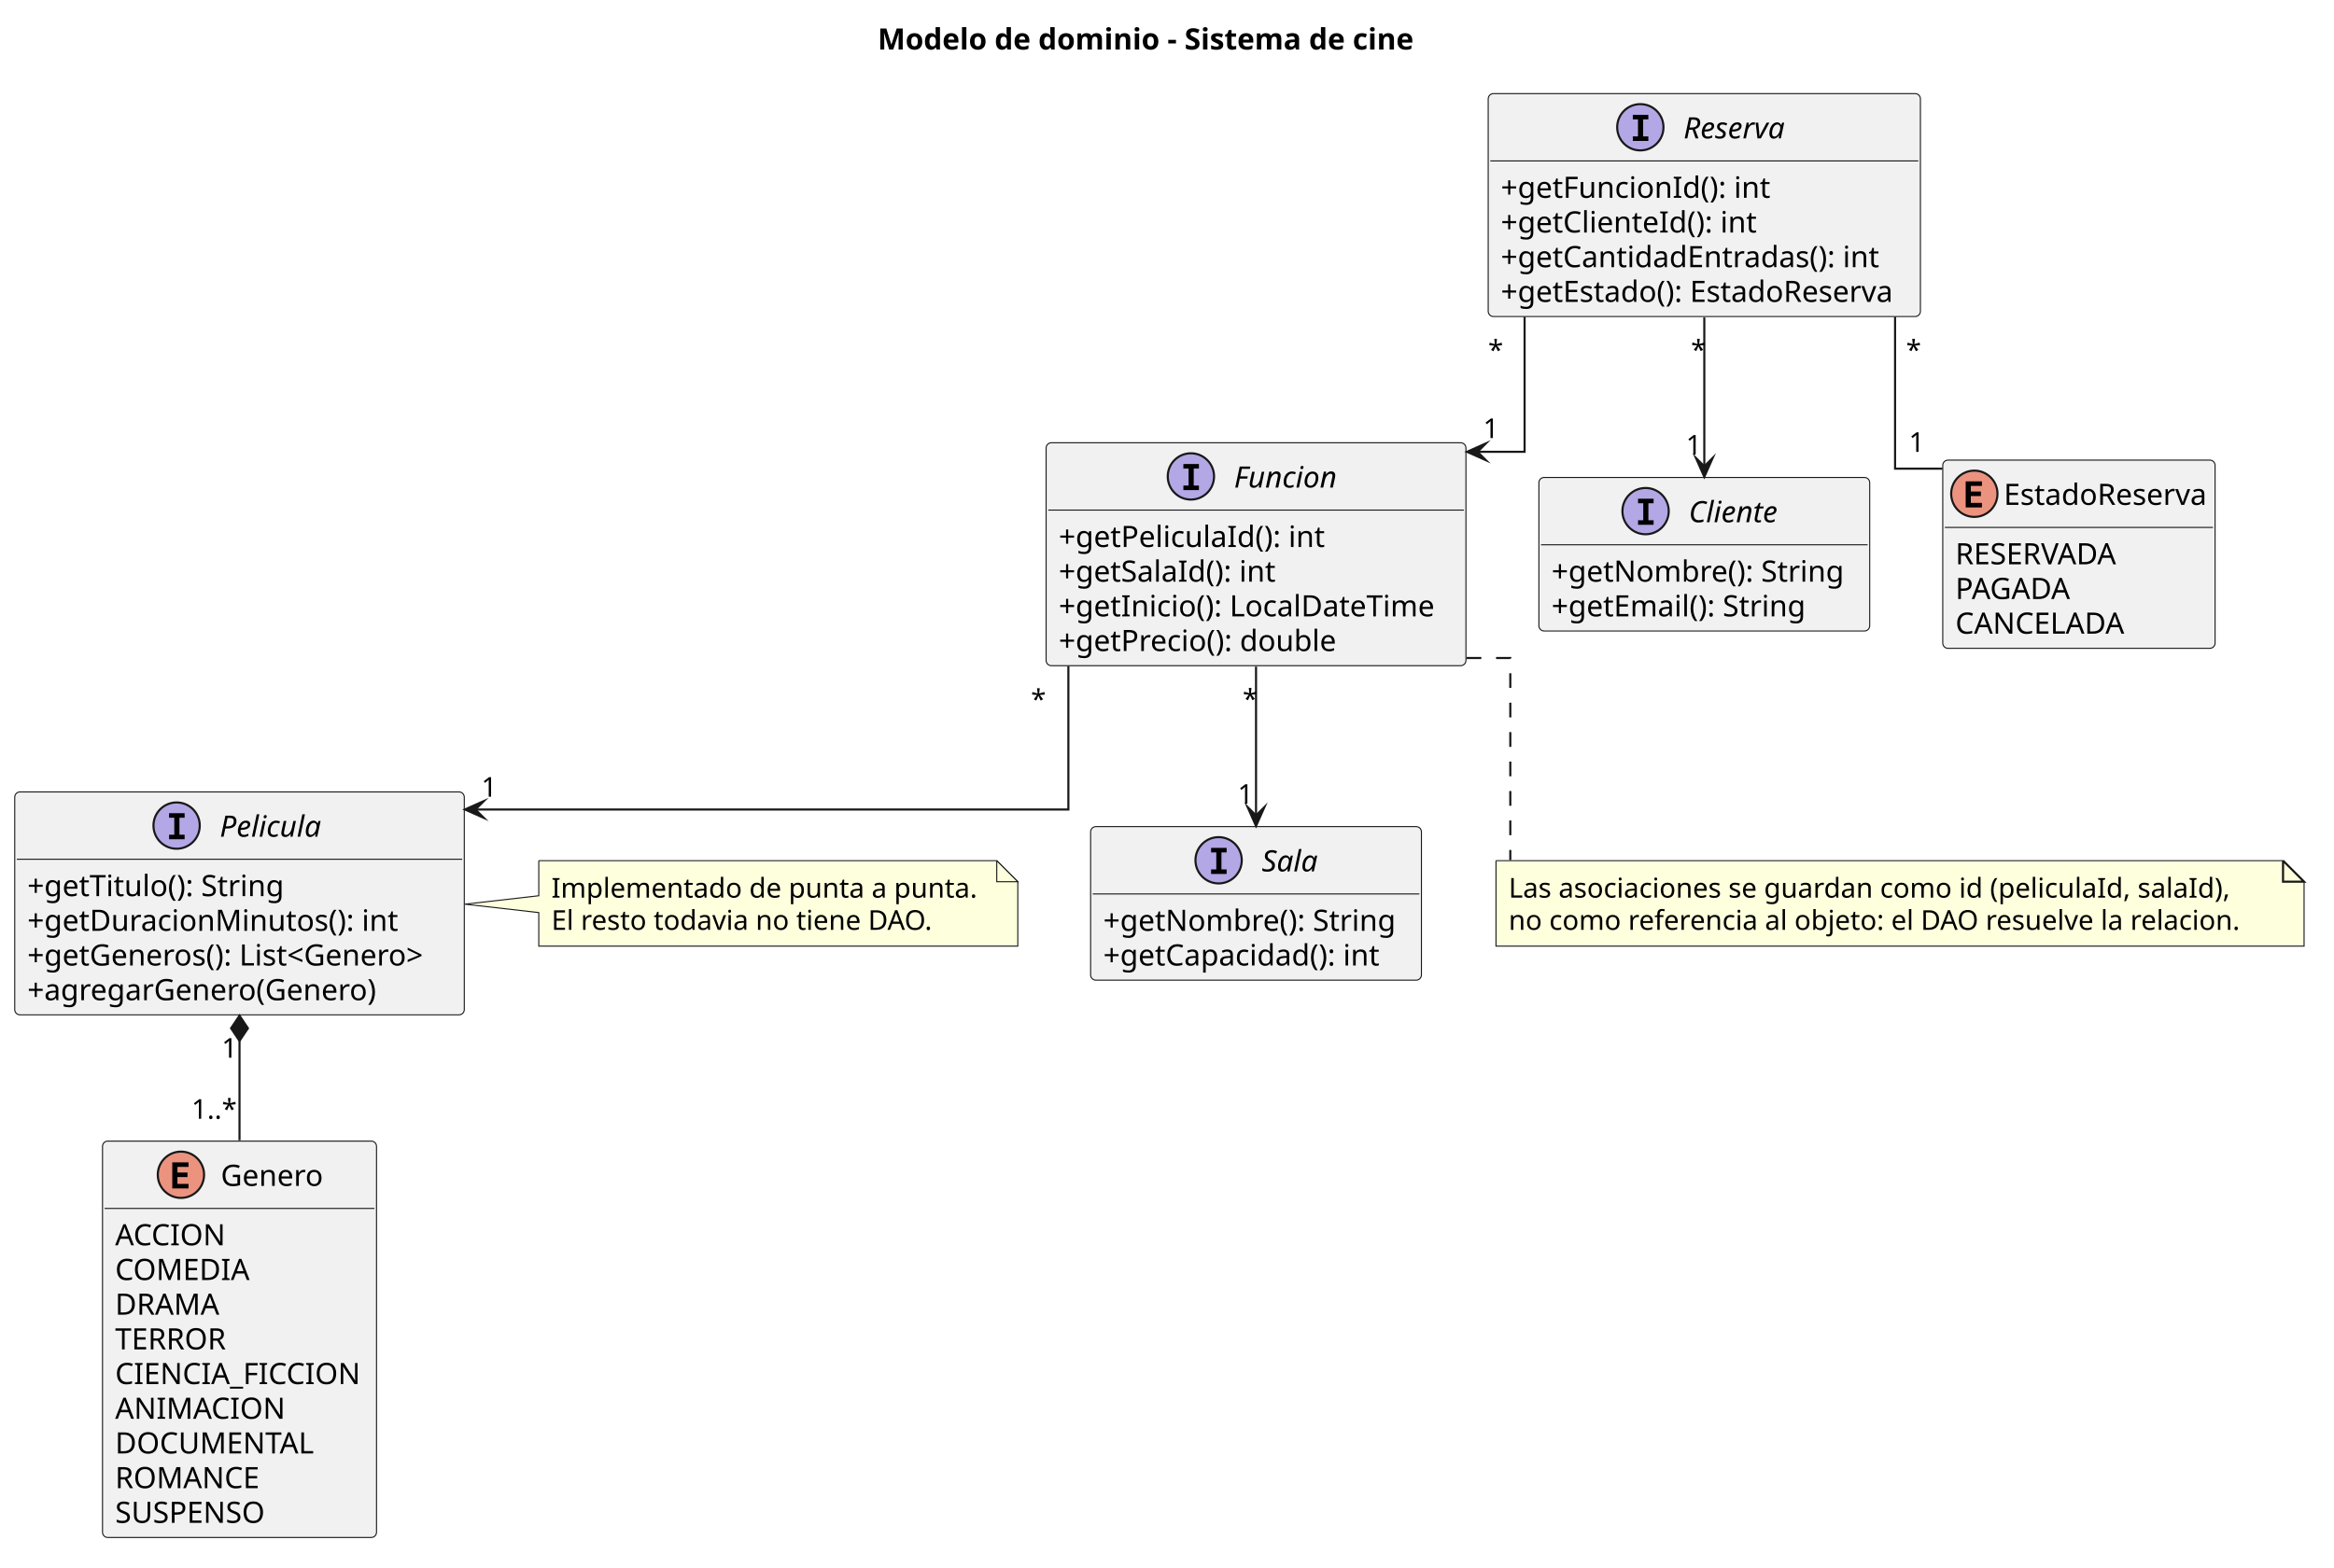
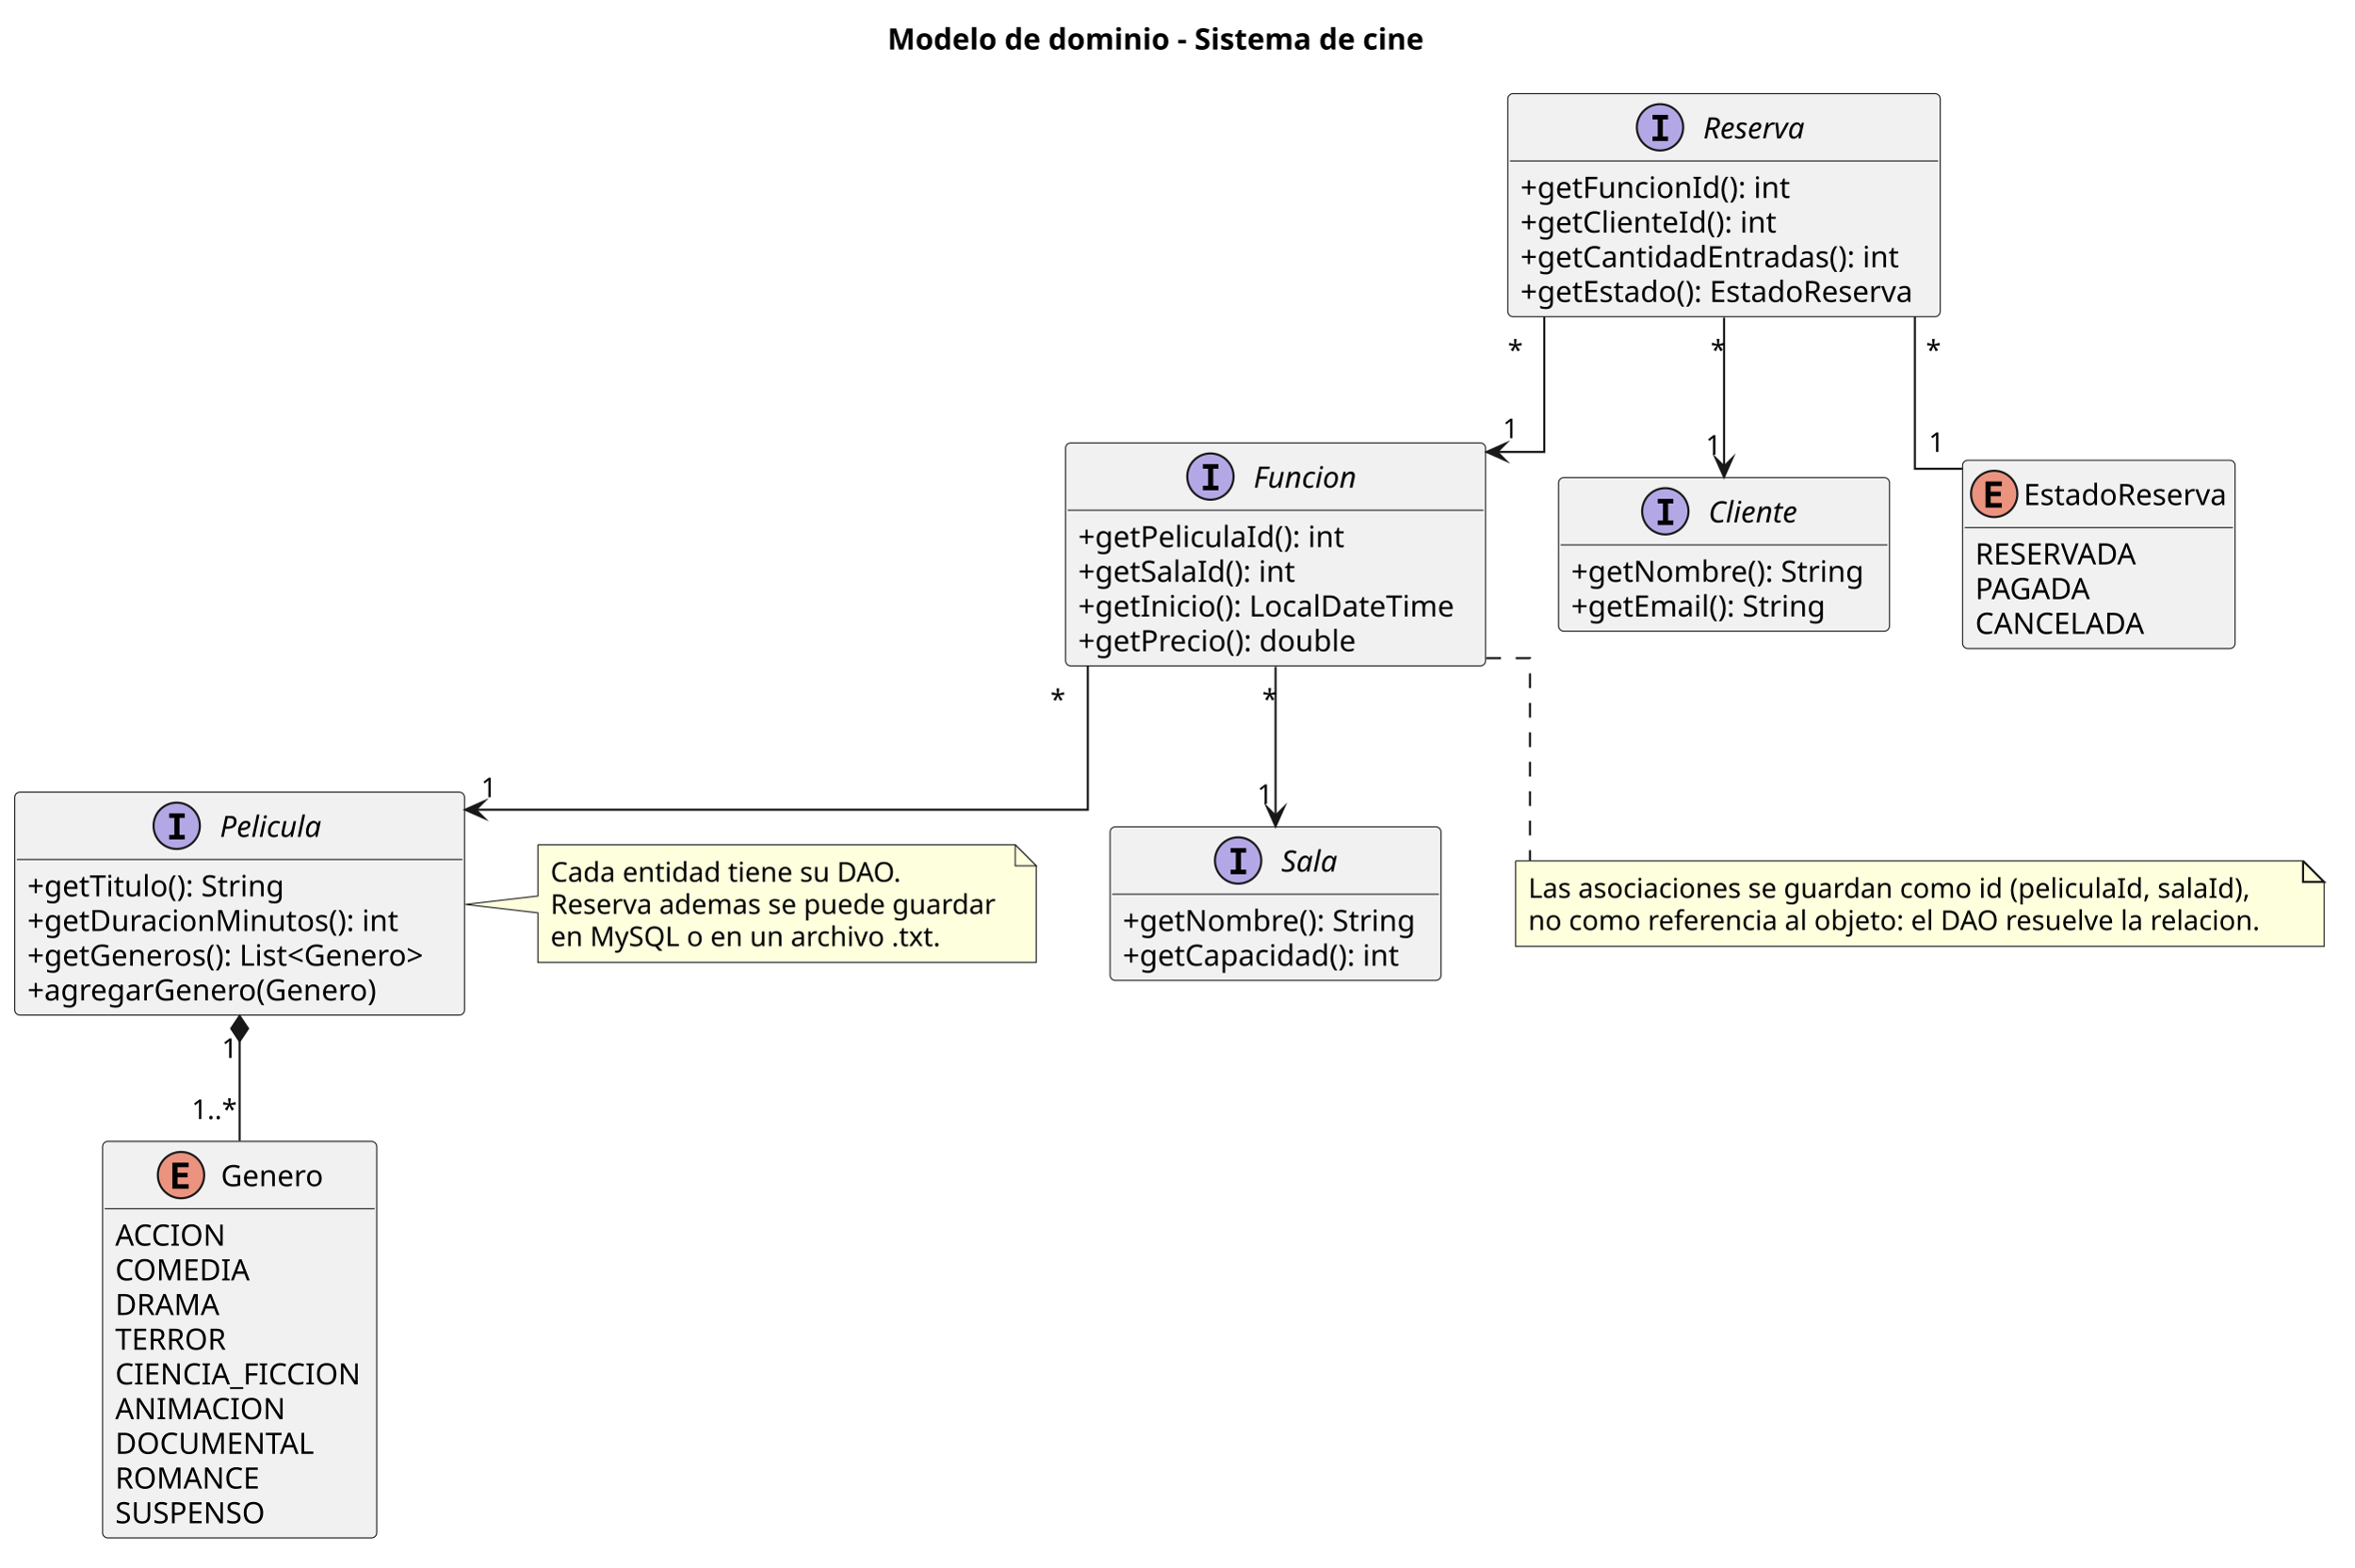
- <svg xmlns="http://www.w3.org/2000/svg" contentStyleType="text/css" data-diagram-type="CLASS" height="745px" preserveAspectRatio="none" style="width:1109px;height:745px;background:#FFFFFF;" version="1.1" viewBox="0 0 1109 745" width="1109px" zoomAndPan="magnify">
+ <svg xmlns="http://www.w3.org/2000/svg" contentStyleType="text/css" data-diagram-type="CLASS" height="745px" preserveAspectRatio="none" style="width:1118px;height:745px;background:#FFFFFF;" version="1.1" viewBox="0 0 1118 745" width="1118px" zoomAndPan="magnify">
  <defs />
  <g>
    <g class="title" data-source-line="1">
-       <text fill="#000000" font-family="sans-serif" font-size="14" font-weight="700" lengthAdjust="spacing" textLength="268.796" x="416.995" y="23.535">Modelo de dominio - Sistema de cine</text>
+       <text fill="#000000" font-family="sans-serif" font-size="14" font-weight="700" lengthAdjust="spacing" textLength="268.796" x="421.495" y="23.535">Modelo de dominio - Sistema de cine</text>
    </g>
    <g class="entity" data-qualified-name="Pelicula" data-source-line="7" id="ent0001">
      <rect fill="#F1F1F1" height="105.953" rx="2.5" ry="2.5" style="stroke:#181818;stroke-width:0.5;" width="213.606" x="7" y="376.388" />
      <ellipse cx="83.918" cy="392.388" fill="#B4A7E5" rx="11" ry="11" style="stroke:#181818;stroke-width:1;" />
      <path d="M80.346,388.653 L80.346,386.495 L87.725,386.495 L87.725,388.653 L85.26,388.653 L85.26,396.73 L87.725,396.73 L87.725,398.888 L80.346,398.888 L80.346,396.73 L82.811,396.73 L82.811,388.653 Z " fill="#000000" />
      <text fill="#000000" font-family="sans-serif" font-size="14" font-style="italic" lengthAdjust="spacing" textLength="51.27" x="104.418" y="397.679">Pelicula</text>
      <line style="stroke:#181818;stroke-width:0.5;" x1="8" x2="219.606" y1="408.388" y2="408.388" />
      <text fill="#000000" font-family="sans-serif" font-size="14" lengthAdjust="spacing" textLength="130.3" x="13" y="425.923">+getTitulo(): String</text>
      <text fill="#000000" font-family="sans-serif" font-size="14" lengthAdjust="spacing" textLength="184.427" x="13" y="442.412">+getDuracionMinutos(): int</text>
      <text fill="#000000" font-family="sans-serif" font-size="14" lengthAdjust="spacing" textLength="201.606" x="13" y="458.9">+getGeneros(): List&lt;Genero&gt;</text>
      <text fill="#000000" font-family="sans-serif" font-size="14" lengthAdjust="spacing" textLength="169.88" x="13" y="475.388">+agregarGenero(Genero)</text>
    </g>
    <g class="entity" data-qualified-name="Sala" data-source-line="14" id="ent0002">
-       <rect fill="#F1F1F1" height="72.977" rx="2.5" ry="2.5" style="stroke:#181818;stroke-width:0.5;" width="157.182" x="518.21" y="392.878" />
-       <ellipse cx="579.026" cy="408.878" fill="#B4A7E5" rx="11" ry="11" style="stroke:#181818;stroke-width:1;" />
-       <path d="M575.454,405.143 L575.454,402.985 L582.833,402.985 L582.833,405.143 L580.368,405.143 L580.368,413.22 L582.833,413.22 L582.833,415.378 L575.454,415.378 L575.454,413.22 L577.919,413.22 L577.919,405.143 Z " fill="#000000" />
-       <text fill="#000000" font-family="sans-serif" font-size="14" font-style="italic" lengthAdjust="spacing" textLength="27.05" x="599.526" y="414.169">Sala</text>
-       <line style="stroke:#181818;stroke-width:0.5;" x1="519.21" x2="674.392" y1="424.878" y2="424.878" />
-       <text fill="#000000" font-family="sans-serif" font-size="14" lengthAdjust="spacing" textLength="145.182" x="524.21" y="442.413">+getNombre(): String</text>
-       <text fill="#000000" font-family="sans-serif" font-size="14" lengthAdjust="spacing" textLength="139.364" x="524.21" y="458.902">+getCapacidad(): int</text>
+       <rect fill="#F1F1F1" height="72.977" rx="2.5" ry="2.5" style="stroke:#181818;stroke-width:0.5;" width="157.182" x="527.21" y="392.878" />
+       <ellipse cx="588.026" cy="408.878" fill="#B4A7E5" rx="11" ry="11" style="stroke:#181818;stroke-width:1;" />
+       <path d="M584.454,405.143 L584.454,402.985 L591.833,402.985 L591.833,405.143 L589.368,405.143 L589.368,413.22 L591.833,413.22 L591.833,415.378 L584.454,415.378 L584.454,413.22 L586.919,413.22 L586.919,405.143 Z " fill="#000000" />
+       <text fill="#000000" font-family="sans-serif" font-size="14" font-style="italic" lengthAdjust="spacing" textLength="27.05" x="608.526" y="414.169">Sala</text>
+       <line style="stroke:#181818;stroke-width:0.5;" x1="528.21" x2="683.392" y1="424.878" y2="424.878" />
+       <text fill="#000000" font-family="sans-serif" font-size="14" lengthAdjust="spacing" textLength="145.182" x="533.21" y="442.413">+getNombre(): String</text>
+       <text fill="#000000" font-family="sans-serif" font-size="14" lengthAdjust="spacing" textLength="139.364" x="533.21" y="458.902">+getCapacidad(): int</text>
    </g>
    <g class="entity" data-qualified-name="Funcion" data-source-line="19" id="ent0003">
-       <rect fill="#F1F1F1" height="105.953" rx="2.5" ry="2.5" style="stroke:#181818;stroke-width:0.5;" width="199.482" x="497.06" y="210.438" />
-       <ellipse cx="565.857" cy="226.438" fill="#B4A7E5" rx="11" ry="11" style="stroke:#181818;stroke-width:1;" />
-       <path d="M562.285,222.703 L562.285,220.545 L569.664,220.545 L569.664,222.703 L567.199,222.703 L567.199,230.78 L569.664,230.78 L569.664,232.938 L562.285,232.938 L562.285,230.78 L564.75,230.78 L564.75,222.703 Z " fill="#000000" />
-       <text fill="#000000" font-family="sans-serif" font-size="14" font-style="italic" lengthAdjust="spacing" textLength="53.389" x="586.357" y="231.729">Funcion</text>
-       <line style="stroke:#181818;stroke-width:0.5;" x1="498.06" x2="695.542" y1="242.438" y2="242.438" />
-       <text fill="#000000" font-family="sans-serif" font-size="14" lengthAdjust="spacing" textLength="132.945" x="503.06" y="259.973">+getPeliculaId(): int</text>
-       <text fill="#000000" font-family="sans-serif" font-size="14" lengthAdjust="spacing" textLength="108.726" x="503.06" y="276.462">+getSalaId(): int</text>
-       <text fill="#000000" font-family="sans-serif" font-size="14" lengthAdjust="spacing" textLength="187.482" x="503.06" y="292.95">+getInicio(): LocalDateTime</text>
-       <text fill="#000000" font-family="sans-serif" font-size="14" lengthAdjust="spacing" textLength="138.701" x="503.06" y="309.438">+getPrecio(): double</text>
+       <rect fill="#F1F1F1" height="105.953" rx="2.5" ry="2.5" style="stroke:#181818;stroke-width:0.5;" width="199.482" x="506.06" y="210.438" />
+       <ellipse cx="574.857" cy="226.438" fill="#B4A7E5" rx="11" ry="11" style="stroke:#181818;stroke-width:1;" />
+       <path d="M571.285,222.703 L571.285,220.545 L578.664,220.545 L578.664,222.703 L576.199,222.703 L576.199,230.78 L578.664,230.78 L578.664,232.938 L571.285,232.938 L571.285,230.78 L573.75,230.78 L573.75,222.703 Z " fill="#000000" />
+       <text fill="#000000" font-family="sans-serif" font-size="14" font-style="italic" lengthAdjust="spacing" textLength="53.389" x="595.357" y="231.729">Funcion</text>
+       <line style="stroke:#181818;stroke-width:0.5;" x1="507.06" x2="704.542" y1="242.438" y2="242.438" />
+       <text fill="#000000" font-family="sans-serif" font-size="14" lengthAdjust="spacing" textLength="132.945" x="512.06" y="259.973">+getPeliculaId(): int</text>
+       <text fill="#000000" font-family="sans-serif" font-size="14" lengthAdjust="spacing" textLength="108.726" x="512.06" y="276.462">+getSalaId(): int</text>
+       <text fill="#000000" font-family="sans-serif" font-size="14" lengthAdjust="spacing" textLength="187.482" x="512.06" y="292.95">+getInicio(): LocalDateTime</text>
+       <text fill="#000000" font-family="sans-serif" font-size="14" lengthAdjust="spacing" textLength="138.701" x="512.06" y="309.438">+getPrecio(): double</text>
    </g>
    <g class="entity" data-qualified-name="Cliente" data-source-line="26" id="ent0004">
-       <rect fill="#F1F1F1" height="72.977" rx="2.5" ry="2.5" style="stroke:#181818;stroke-width:0.5;" width="157.182" x="731.21" y="226.928" />
-       <ellipse cx="781.899" cy="242.928" fill="#B4A7E5" rx="11" ry="11" style="stroke:#181818;stroke-width:1;" />
-       <path d="M778.326,239.193 L778.326,237.035 L785.706,237.035 L785.706,239.193 L783.24,239.193 L783.24,247.27 L785.706,247.27 L785.706,249.428 L778.326,249.428 L778.326,247.27 L780.792,247.27 L780.792,239.193 Z " fill="#000000" />
-       <text fill="#000000" font-family="sans-serif" font-size="14" font-style="italic" lengthAdjust="spacing" textLength="47.305" x="802.399" y="248.219">Cliente</text>
-       <line style="stroke:#181818;stroke-width:0.5;" x1="732.21" x2="887.392" y1="258.928" y2="258.928" />
-       <text fill="#000000" font-family="sans-serif" font-size="14" lengthAdjust="spacing" textLength="145.182" x="737.21" y="276.463">+getNombre(): String</text>
-       <text fill="#000000" font-family="sans-serif" font-size="14" lengthAdjust="spacing" textLength="127.312" x="737.21" y="292.952">+getEmail(): String</text>
+       <rect fill="#F1F1F1" height="72.977" rx="2.5" ry="2.5" style="stroke:#181818;stroke-width:0.5;" width="157.182" x="740.21" y="226.928" />
+       <ellipse cx="790.899" cy="242.928" fill="#B4A7E5" rx="11" ry="11" style="stroke:#181818;stroke-width:1;" />
+       <path d="M787.326,239.193 L787.326,237.035 L794.706,237.035 L794.706,239.193 L792.24,239.193 L792.24,247.27 L794.706,247.27 L794.706,249.428 L787.326,249.428 L787.326,247.27 L789.792,247.27 L789.792,239.193 Z " fill="#000000" />
+       <text fill="#000000" font-family="sans-serif" font-size="14" font-style="italic" lengthAdjust="spacing" textLength="47.305" x="811.399" y="248.219">Cliente</text>
+       <line style="stroke:#181818;stroke-width:0.5;" x1="741.21" x2="896.392" y1="258.928" y2="258.928" />
+       <text fill="#000000" font-family="sans-serif" font-size="14" lengthAdjust="spacing" textLength="145.182" x="746.21" y="276.463">+getNombre(): String</text>
+       <text fill="#000000" font-family="sans-serif" font-size="14" lengthAdjust="spacing" textLength="127.312" x="746.21" y="292.952">+getEmail(): String</text>
    </g>
    <g class="entity" data-qualified-name="Reserva" data-source-line="31" id="ent0005">
-       <rect fill="#F1F1F1" height="105.953" rx="2.5" ry="2.5" style="stroke:#181818;stroke-width:0.5;" width="205.361" x="707.12" y="44.488" />
-       <ellipse cx="779.403" cy="60.488" fill="#B4A7E5" rx="11" ry="11" style="stroke:#181818;stroke-width:1;" />
-       <path d="M775.831,56.753 L775.831,54.595 L783.21,54.595 L783.21,56.753 L780.745,56.753 L780.745,64.83 L783.21,64.83 L783.21,66.988 L775.831,66.988 L775.831,64.83 L778.296,64.83 L778.296,56.753 Z " fill="#000000" />
-       <text fill="#000000" font-family="sans-serif" font-size="14" font-style="italic" lengthAdjust="spacing" textLength="52.295" x="799.903" y="65.779">Reserva</text>
-       <line style="stroke:#181818;stroke-width:0.5;" x1="708.12" x2="911.481" y1="76.488" y2="76.488" />
-       <text fill="#000000" font-family="sans-serif" font-size="14" lengthAdjust="spacing" textLength="135.065" x="713.12" y="94.023">+getFuncionId(): int</text>
-       <text fill="#000000" font-family="sans-serif" font-size="14" lengthAdjust="spacing" textLength="128.981" x="713.12" y="110.512">+getClienteId(): int</text>
-       <text fill="#000000" font-family="sans-serif" font-size="14" lengthAdjust="spacing" textLength="188.227" x="713.12" y="127">+getCantidadEntradas(): int</text>
-       <text fill="#000000" font-family="sans-serif" font-size="14" lengthAdjust="spacing" textLength="193.361" x="713.12" y="143.488">+getEstado(): EstadoReserva</text>
+       <rect fill="#F1F1F1" height="105.953" rx="2.5" ry="2.5" style="stroke:#181818;stroke-width:0.5;" width="205.361" x="716.12" y="44.488" />
+       <ellipse cx="788.403" cy="60.488" fill="#B4A7E5" rx="11" ry="11" style="stroke:#181818;stroke-width:1;" />
+       <path d="M784.831,56.753 L784.831,54.595 L792.21,54.595 L792.21,56.753 L789.745,56.753 L789.745,64.83 L792.21,64.83 L792.21,66.988 L784.831,66.988 L784.831,64.83 L787.296,64.83 L787.296,56.753 Z " fill="#000000" />
+       <text fill="#000000" font-family="sans-serif" font-size="14" font-style="italic" lengthAdjust="spacing" textLength="52.295" x="808.903" y="65.779">Reserva</text>
+       <line style="stroke:#181818;stroke-width:0.5;" x1="717.12" x2="920.481" y1="76.488" y2="76.488" />
+       <text fill="#000000" font-family="sans-serif" font-size="14" lengthAdjust="spacing" textLength="135.065" x="722.12" y="94.023">+getFuncionId(): int</text>
+       <text fill="#000000" font-family="sans-serif" font-size="14" lengthAdjust="spacing" textLength="128.981" x="722.12" y="110.512">+getClienteId(): int</text>
+       <text fill="#000000" font-family="sans-serif" font-size="14" lengthAdjust="spacing" textLength="188.227" x="722.12" y="127">+getCantidadEntradas(): int</text>
+       <text fill="#000000" font-family="sans-serif" font-size="14" lengthAdjust="spacing" textLength="193.361" x="722.12" y="143.488">+getEstado(): EstadoReserva</text>
    </g>
    <g class="entity" data-qualified-name="Genero" data-source-line="38" id="ent0006">
      <rect fill="#F1F1F1" height="188.394" rx="2.5" ry="2.5" style="stroke:#181818;stroke-width:0.5;" width="130.193" x="48.71" y="542.348" />
      <ellipse cx="85.967" cy="558.348" fill="#EB937F" rx="11" ry="11" style="stroke:#181818;stroke-width:1;" />
      <path d="M89.581,564.848 L81.862,564.848 L81.862,552.455 L89.581,552.455 L89.581,554.613 L84.31,554.613 L84.31,557.286 L89.083,557.286 L89.083,559.444 L84.31,559.444 L84.31,562.69 L89.581,562.69 Z " fill="#000000" />
      <text fill="#000000" font-family="sans-serif" font-size="14" lengthAdjust="spacing" textLength="48.733" x="104.913" y="563.639">Genero</text>
      <line style="stroke:#181818;stroke-width:0.5;" x1="49.71" x2="177.903" y1="574.348" y2="574.348" />
      <text fill="#000000" font-family="sans-serif" font-size="14" lengthAdjust="spacing" textLength="54.284" x="54.71" y="591.883">ACCION</text>
      <text fill="#000000" font-family="sans-serif" font-size="14" lengthAdjust="spacing" textLength="64.388" x="54.71" y="608.372">COMEDIA</text>
      <text fill="#000000" font-family="sans-serif" font-size="14" lengthAdjust="spacing" textLength="50.716" x="54.71" y="624.86">DRAMA</text>
      <text fill="#000000" font-family="sans-serif" font-size="14" lengthAdjust="spacing" textLength="53.874" x="54.71" y="641.348">TERROR</text>
      <text fill="#000000" font-family="sans-serif" font-size="14" lengthAdjust="spacing" textLength="118.193" x="54.71" y="657.837">CIENCIA_FICCION</text>
      <text fill="#000000" font-family="sans-serif" font-size="14" lengthAdjust="spacing" textLength="80.691" x="54.71" y="674.325">ANIMACION</text>
      <text fill="#000000" font-family="sans-serif" font-size="14" lengthAdjust="spacing" textLength="96.715" x="54.71" y="690.813">DOCUMENTAL</text>
      <text fill="#000000" font-family="sans-serif" font-size="14" lengthAdjust="spacing" textLength="69.064" x="54.71" y="707.301">ROMANCE</text>
      <text fill="#000000" font-family="sans-serif" font-size="14" lengthAdjust="spacing" textLength="68.865" x="54.71" y="723.79">SUSPENSO</text>
    </g>
    <g class="entity" data-qualified-name="EstadoReserva" data-source-line="50" id="ent0007">
-       <rect fill="#F1F1F1" height="89.465" rx="2.5" ry="2.5" style="stroke:#181818;stroke-width:0.5;" width="129.398" x="923.1" y="218.678" />
-       <ellipse cx="938.1" cy="234.678" fill="#EB937F" rx="11" ry="11" style="stroke:#181818;stroke-width:1;" />
-       <path d="M941.714,241.178 L933.995,241.178 L933.995,228.785 L941.714,228.785 L941.714,230.943 L936.443,230.943 L936.443,233.616 L941.216,233.616 L941.216,235.774 L936.443,235.774 L936.443,239.02 L941.714,239.02 Z " fill="#000000" />
-       <text fill="#000000" font-family="sans-serif" font-size="14" lengthAdjust="spacing" textLength="97.398" x="952.1" y="239.969">EstadoReserva</text>
-       <line style="stroke:#181818;stroke-width:0.5;" x1="924.1" x2="1051.498" y1="250.678" y2="250.678" />
-       <text fill="#000000" font-family="sans-serif" font-size="14" lengthAdjust="spacing" textLength="79.379" x="929.1" y="268.213">RESERVADA</text>
-       <text fill="#000000" font-family="sans-serif" font-size="14" lengthAdjust="spacing" textLength="57.319" x="929.1" y="284.702">PAGADA</text>
-       <text fill="#000000" font-family="sans-serif" font-size="14" lengthAdjust="spacing" textLength="84.232" x="929.1" y="301.19">CANCELADA</text>
+       <rect fill="#F1F1F1" height="89.465" rx="2.5" ry="2.5" style="stroke:#181818;stroke-width:0.5;" width="129.398" x="932.1" y="218.678" />
+       <ellipse cx="947.1" cy="234.678" fill="#EB937F" rx="11" ry="11" style="stroke:#181818;stroke-width:1;" />
+       <path d="M950.714,241.178 L942.995,241.178 L942.995,228.785 L950.714,228.785 L950.714,230.943 L945.443,230.943 L945.443,233.616 L950.216,233.616 L950.216,235.774 L945.443,235.774 L945.443,239.02 L950.714,239.02 Z " fill="#000000" />
+       <text fill="#000000" font-family="sans-serif" font-size="14" lengthAdjust="spacing" textLength="97.398" x="961.1" y="239.969">EstadoReserva</text>
+       <line style="stroke:#181818;stroke-width:0.5;" x1="933.1" x2="1060.498" y1="250.678" y2="250.678" />
+       <text fill="#000000" font-family="sans-serif" font-size="14" lengthAdjust="spacing" textLength="79.379" x="938.1" y="268.213">RESERVADA</text>
+       <text fill="#000000" font-family="sans-serif" font-size="14" lengthAdjust="spacing" textLength="57.319" x="938.1" y="284.702">PAGADA</text>
+       <text fill="#000000" font-family="sans-serif" font-size="14" lengthAdjust="spacing" textLength="84.232" x="938.1" y="301.19">CANCELADA</text>
    </g>
    <g class="entity" data-qualified-name="GMN14" data-source-line="65" id="ent0015">
-       <path d="M710.82,409.058 L710.82,449.679 L1094.785,449.679 L1094.785,419.058 L1084.785,409.058 L710.82,409.058" fill="#FEFFDD" style="stroke:#181818;stroke-width:0.5;" />
-       <path d="M1084.785,409.058 L1084.785,419.058 L1094.785,419.058 L1084.785,409.058" fill="#FEFFDD" style="stroke:#181818;stroke-width:1;" />
-       <text fill="#000000" font-family="sans-serif" font-size="13" lengthAdjust="spacing" textLength="355.818" x="716.82" y="426.627">Las asociaciones se guardan como id (peliculaId, salaId),</text>
-       <text fill="#000000" font-family="sans-serif" font-size="13" lengthAdjust="spacing" textLength="362.965" x="716.82" y="441.937">no como referencia al objeto: el DAO resuelve la relacion.</text>
+       <path d="M719.82,409.058 L719.82,449.679 L1103.785,449.679 L1103.785,419.058 L1093.785,409.058 L719.82,409.058" fill="#FEFFDD" style="stroke:#181818;stroke-width:0.5;" />
+       <path d="M1093.785,409.058 L1093.785,419.058 L1103.785,419.058 L1093.785,409.058" fill="#FEFFDD" style="stroke:#181818;stroke-width:1;" />
+       <text fill="#000000" font-family="sans-serif" font-size="13" lengthAdjust="spacing" textLength="355.818" x="725.82" y="426.627">Las asociaciones se guardan como id (peliculaId, salaId),</text>
+       <text fill="#000000" font-family="sans-serif" font-size="13" lengthAdjust="spacing" textLength="362.965" x="725.82" y="441.937">no como referencia al objeto: el DAO resuelve la relacion.</text>
    </g>
    <g class="entity" data-qualified-name="GMN17" data-source-line="70" id="ent0018">
-       <path d="M256,409.058 L256,425.738 L220.89,429.738 L256,433.738 L256,449.679 A0,0 0 0 0 256,449.679 L483.61,449.679 A0,0 0 0 0 483.61,449.679 L483.61,419.058 L473.61,409.058 L256,409.058 A0,0 0 0 0 256,409.058" fill="#FEFFDD" style="stroke:#181818;stroke-width:0.5;" />
-       <path d="M473.61,409.058 L473.61,419.058 L483.61,419.058 L473.61,409.058" fill="#FEFFDD" style="stroke:#181818;stroke-width:0.5;" />
-       <text fill="#000000" font-family="sans-serif" font-size="13" lengthAdjust="spacing" textLength="206.61" x="262" y="426.627">Implementado de punta a punta.</text>
-       <text fill="#000000" font-family="sans-serif" font-size="13" lengthAdjust="spacing" textLength="189.427" x="262" y="441.937">El resto todavia no tiene DAO.</text>
+       <path d="M255.45,401.398 L255.45,425.738 L221.06,429.738 L255.45,433.738 L255.45,457.33 A0,0 0 0 0 255.45,457.33 L492.15,457.33 A0,0 0 0 0 492.15,457.33 L492.15,411.398 L482.15,401.398 L255.45,401.398 A0,0 0 0 0 255.45,401.398" fill="#FEFFDD" style="stroke:#181818;stroke-width:0.5;" />
+       <path d="M482.15,401.398 L482.15,411.398 L492.15,411.398 L482.15,401.398" fill="#FEFFDD" style="stroke:#181818;stroke-width:0.5;" />
+       <text fill="#000000" font-family="sans-serif" font-size="13" lengthAdjust="spacing" textLength="174.25" x="261.45" y="418.967">Cada entidad tiene su DAO.</text>
+       <text fill="#000000" font-family="sans-serif" font-size="13" lengthAdjust="spacing" textLength="215.7" x="261.45" y="434.277">Reserva ademas se puede guardar</text>
+       <text fill="#000000" font-family="sans-serif" font-size="13" lengthAdjust="spacing" textLength="193.064" x="261.45" y="449.588">en MySQL o en un archivo .txt.</text>
    </g>
    <g class="link" data-entity-1="ent0001" data-entity-2="ent0006" data-link-type="composition" data-source-line="56" id="lnk8">
      <path codeLine="56" d="M113.8,494.718 C113.8,512.818 113.8,521.628 113.8,541.968" fill="none" id="Pelicula-backto-Genero" style="stroke:#181818;stroke-width:1;" />
      <polygon fill="#181818" points="113.8,482.718,109.8,488.718,113.8,494.718,117.8,488.718,113.8,482.718" style="stroke:#181818;stroke-width:1;stroke-linejoin:miter;stroke-miterlimit:10;" />
      <text fill="#000000" font-family="sans-serif" font-size="13" lengthAdjust="spacing" textLength="8.22" x="105.326" y="502.722">1</text>
      <text fill="#000000" font-family="sans-serif" font-size="13" lengthAdjust="spacing" textLength="22.712" x="90.985" y="531.733">1..*</text>
    </g>
    <g class="link" data-entity-1="ent0005" data-entity-2="ent0007" data-link-type="association" data-source-line="57" id="lnk9">
-       <path codeLine="57" d="M900.44,150.588 C900.44,184.738 900.44,222.738 900.44,222.738 C900.44,222.738 910.07,222.738 922.94,222.738" fill="none" id="Reserva-EstadoReserva" style="stroke:#181818;stroke-width:1;" />
-       <text fill="#000000" font-family="sans-serif" font-size="13" lengthAdjust="spacing" textLength="6.265" x="905.686" y="170.944">*</text>
-       <text fill="#000000" font-family="sans-serif" font-size="13" lengthAdjust="spacing" textLength="8.22" x="906.991" y="214.755">1</text>
+       <path codeLine="57" d="M909.44,150.588 C909.44,184.738 909.44,222.738 909.44,222.738 C909.44,222.738 919.07,222.738 931.94,222.738" fill="none" id="Reserva-EstadoReserva" style="stroke:#181818;stroke-width:1;" />
+       <text fill="#000000" font-family="sans-serif" font-size="13" lengthAdjust="spacing" textLength="6.265" x="914.686" y="170.944">*</text>
+       <text fill="#000000" font-family="sans-serif" font-size="13" lengthAdjust="spacing" textLength="8.22" x="915.991" y="214.755">1</text>
    </g>
    <g class="link" data-entity-1="ent0003" data-entity-2="ent0001" data-link-type="dependency" data-source-line="59" id="lnk10">
-       <path codeLine="59" d="M507.64,316.628 C507.64,349.228 507.64,384.738 507.64,384.738 C507.64,384.738 342.52,384.738 225.9,384.738" fill="none" id="Funcion-to-Pelicula" style="stroke:#181818;stroke-width:1;" />
-       <polygon fill="#181818" points="220.9,384.738,229.9,388.738,225.9,384.738,229.9,380.738,220.9,384.738" style="stroke:#181818;stroke-width:1;stroke-linejoin:miter;stroke-miterlimit:10;" />
-       <text fill="#000000" font-family="sans-serif" font-size="13" lengthAdjust="spacing" textLength="6.265" x="489.849" y="336.995">*</text>
-       <text fill="#000000" font-family="sans-serif" font-size="13" lengthAdjust="spacing" textLength="8.22" x="228.719" y="378.652">1</text>
+       <path codeLine="59" d="M516.64,316.628 C516.64,349.228 516.64,384.738 516.64,384.738 C516.64,384.738 345.3,384.738 225.96,384.738" fill="none" id="Funcion-to-Pelicula" style="stroke:#181818;stroke-width:1;" />
+       <polygon fill="#181818" points="220.96,384.738,229.96,388.738,225.96,384.738,229.96,380.738,220.96,384.738" style="stroke:#181818;stroke-width:1;stroke-linejoin:miter;stroke-miterlimit:10;" />
+       <text fill="#000000" font-family="sans-serif" font-size="13" lengthAdjust="spacing" textLength="6.265" x="498.849" y="336.995">*</text>
+       <text fill="#000000" font-family="sans-serif" font-size="13" lengthAdjust="spacing" textLength="8.22" x="228.436" y="378.815">1</text>
    </g>
    <g class="link" data-entity-1="ent0003" data-entity-2="ent0002" data-link-type="dependency" data-source-line="60" id="lnk11">
-       <path codeLine="60" d="M596.8,316.838 C596.8,341.568 596.8,365.328 596.8,387.578" fill="none" id="Funcion-to-Sala" style="stroke:#181818;stroke-width:1;" />
-       <polygon fill="#181818" points="596.8,392.578,600.8,383.578,596.8,387.578,592.8,383.578,596.8,392.578" style="stroke:#181818;stroke-width:1;stroke-linejoin:miter;stroke-miterlimit:10;" />
-       <text fill="#000000" font-family="sans-serif" font-size="13" lengthAdjust="spacing" textLength="6.265" x="590.45" y="336.851">*</text>
-       <text fill="#000000" font-family="sans-serif" font-size="13" lengthAdjust="spacing" textLength="8.22" x="588.083" y="382.01">1</text>
+       <path codeLine="60" d="M605.8,316.838 C605.8,341.568 605.8,365.328 605.8,387.578" fill="none" id="Funcion-to-Sala" style="stroke:#181818;stroke-width:1;" />
+       <polygon fill="#181818" points="605.8,392.578,609.8,383.578,605.8,387.578,601.8,383.578,605.8,392.578" style="stroke:#181818;stroke-width:1;stroke-linejoin:miter;stroke-miterlimit:10;" />
+       <text fill="#000000" font-family="sans-serif" font-size="13" lengthAdjust="spacing" textLength="6.265" x="599.45" y="336.851">*</text>
+       <text fill="#000000" font-family="sans-serif" font-size="13" lengthAdjust="spacing" textLength="8.22" x="597.083" y="382.01">1</text>
    </g>
    <g class="link" data-entity-1="ent0005" data-entity-2="ent0003" data-link-type="dependency" data-source-line="61" id="lnk12">
-       <path codeLine="61" d="M724.41,150.608 C724.41,181.638 724.41,214.738 724.41,214.738 C724.41,214.738 718.02,214.738 702.04,214.738" fill="none" id="Reserva-to-Funcion" style="stroke:#181818;stroke-width:1;" />
-       <polygon fill="#181818" points="697.04,214.738,706.04,218.738,702.04,214.738,706.04,210.738,697.04,214.738" style="stroke:#181818;stroke-width:1;stroke-linejoin:miter;stroke-miterlimit:10;" />
-       <text fill="#000000" font-family="sans-serif" font-size="13" lengthAdjust="spacing" textLength="6.265" x="707.102" y="170.966">*</text>
-       <text fill="#000000" font-family="sans-serif" font-size="13" lengthAdjust="spacing" textLength="8.22" x="704.703" y="208.193">1</text>
+       <path codeLine="61" d="M733.41,150.608 C733.41,181.638 733.41,214.738 733.41,214.738 C733.41,214.738 727.02,214.738 711.04,214.738" fill="none" id="Reserva-to-Funcion" style="stroke:#181818;stroke-width:1;" />
+       <polygon fill="#181818" points="706.04,214.738,715.04,218.738,711.04,214.738,715.04,210.738,706.04,214.738" style="stroke:#181818;stroke-width:1;stroke-linejoin:miter;stroke-miterlimit:10;" />
+       <text fill="#000000" font-family="sans-serif" font-size="13" lengthAdjust="spacing" textLength="6.265" x="716.102" y="170.966">*</text>
+       <text fill="#000000" font-family="sans-serif" font-size="13" lengthAdjust="spacing" textLength="8.22" x="713.703" y="208.193">1</text>
    </g>
    <g class="link" data-entity-1="ent0005" data-entity-2="ent0004" data-link-type="dependency" data-source-line="62" id="lnk13">
-       <path codeLine="62" d="M809.8,150.878 C809.8,175.618 809.8,199.368 809.8,221.628" fill="none" id="Reserva-to-Cliente" style="stroke:#181818;stroke-width:1;" />
-       <polygon fill="#181818" points="809.8,226.628,813.8,217.628,809.8,221.628,805.8,217.628,809.8,226.628" style="stroke:#181818;stroke-width:1;stroke-linejoin:miter;stroke-miterlimit:10;" />
-       <text fill="#000000" font-family="sans-serif" font-size="13" lengthAdjust="spacing" textLength="6.265" x="803.451" y="170.889">*</text>
-       <text fill="#000000" font-family="sans-serif" font-size="13" lengthAdjust="spacing" textLength="8.22" x="801.083" y="216.06">1</text>
+       <path codeLine="62" d="M818.8,150.878 C818.8,175.618 818.8,199.368 818.8,221.628" fill="none" id="Reserva-to-Cliente" style="stroke:#181818;stroke-width:1;" />
+       <polygon fill="#181818" points="818.8,226.628,822.8,217.628,818.8,221.628,814.8,217.628,818.8,226.628" style="stroke:#181818;stroke-width:1;stroke-linejoin:miter;stroke-miterlimit:10;" />
+       <text fill="#000000" font-family="sans-serif" font-size="13" lengthAdjust="spacing" textLength="6.265" x="812.451" y="170.889">*</text>
+       <text fill="#000000" font-family="sans-serif" font-size="13" lengthAdjust="spacing" textLength="8.22" x="810.083" y="216.06">1</text>
    </g>
    <g class="link" data-entity-1="ent0003" data-entity-2="ent0015" data-link-type="association" data-source-line="65" id="lnk16">
-       <path d="M696.85,312.738 C709.22,312.738 717.62,312.738 717.62,312.738 C717.62,312.738 717.62,375.298 717.62,408.788" fill="none" id="Funcion-GMN14" style="stroke:#181818;stroke-width:1;stroke-dasharray:7,7;" />
+       <path d="M705.85,312.738 C718.22,312.738 726.62,312.738 726.62,312.738 C726.62,312.738 726.62,375.298 726.62,408.788" fill="none" id="Funcion-GMN14" style="stroke:#181818;stroke-width:1;stroke-dasharray:7,7;" />
    </g>
  </g>
</svg>
